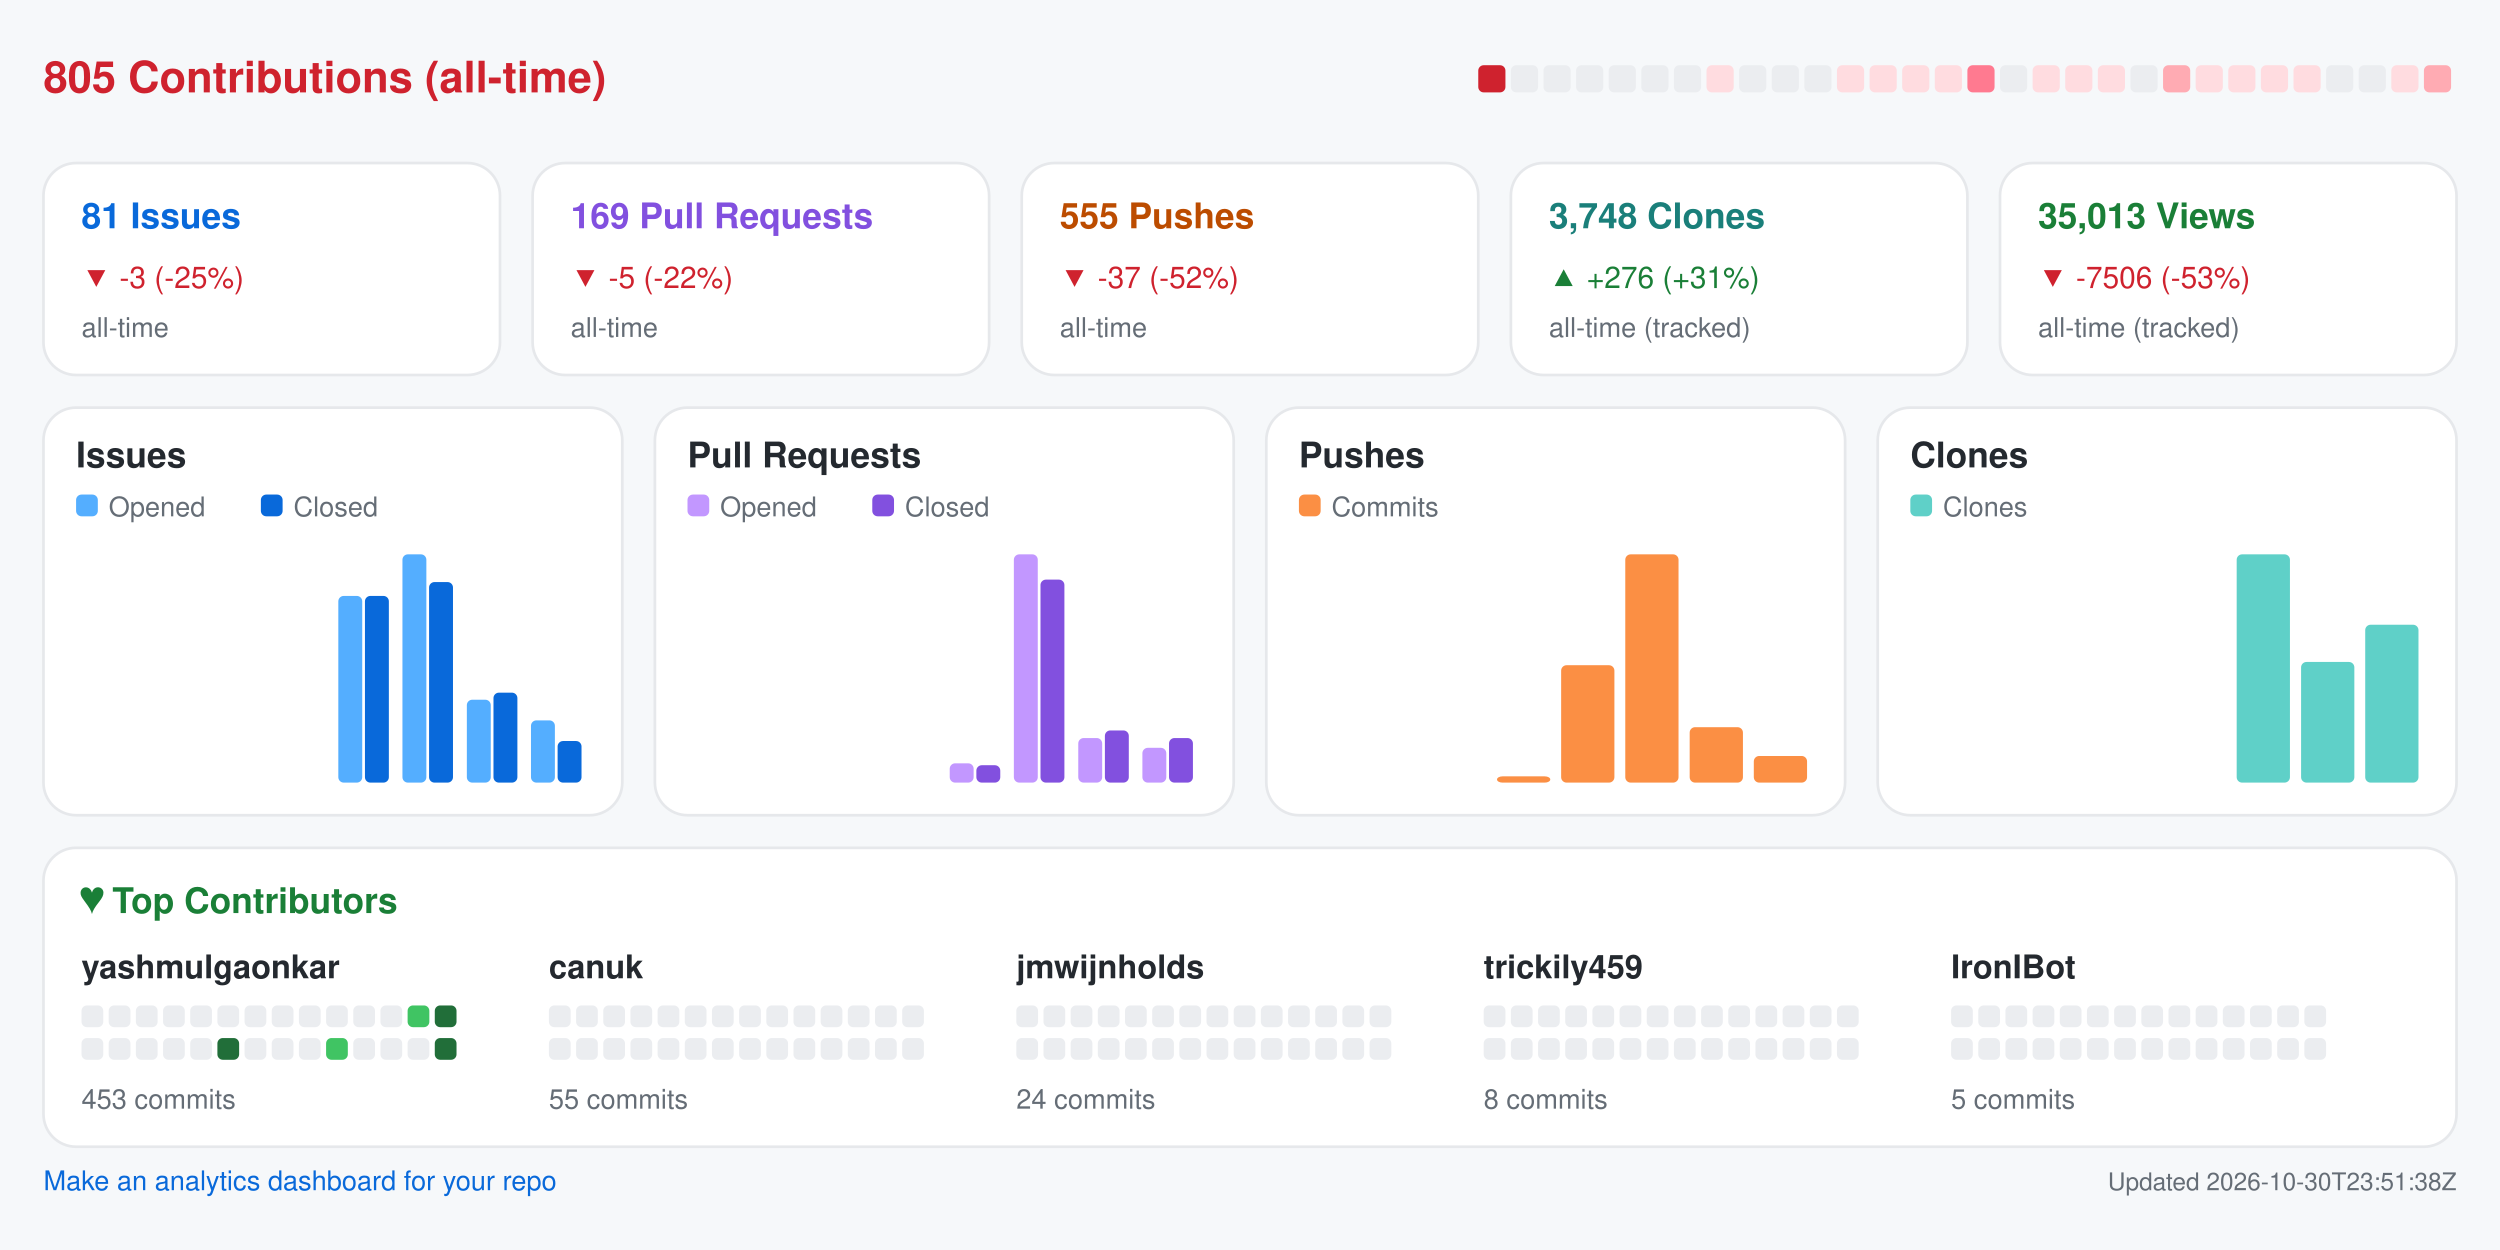
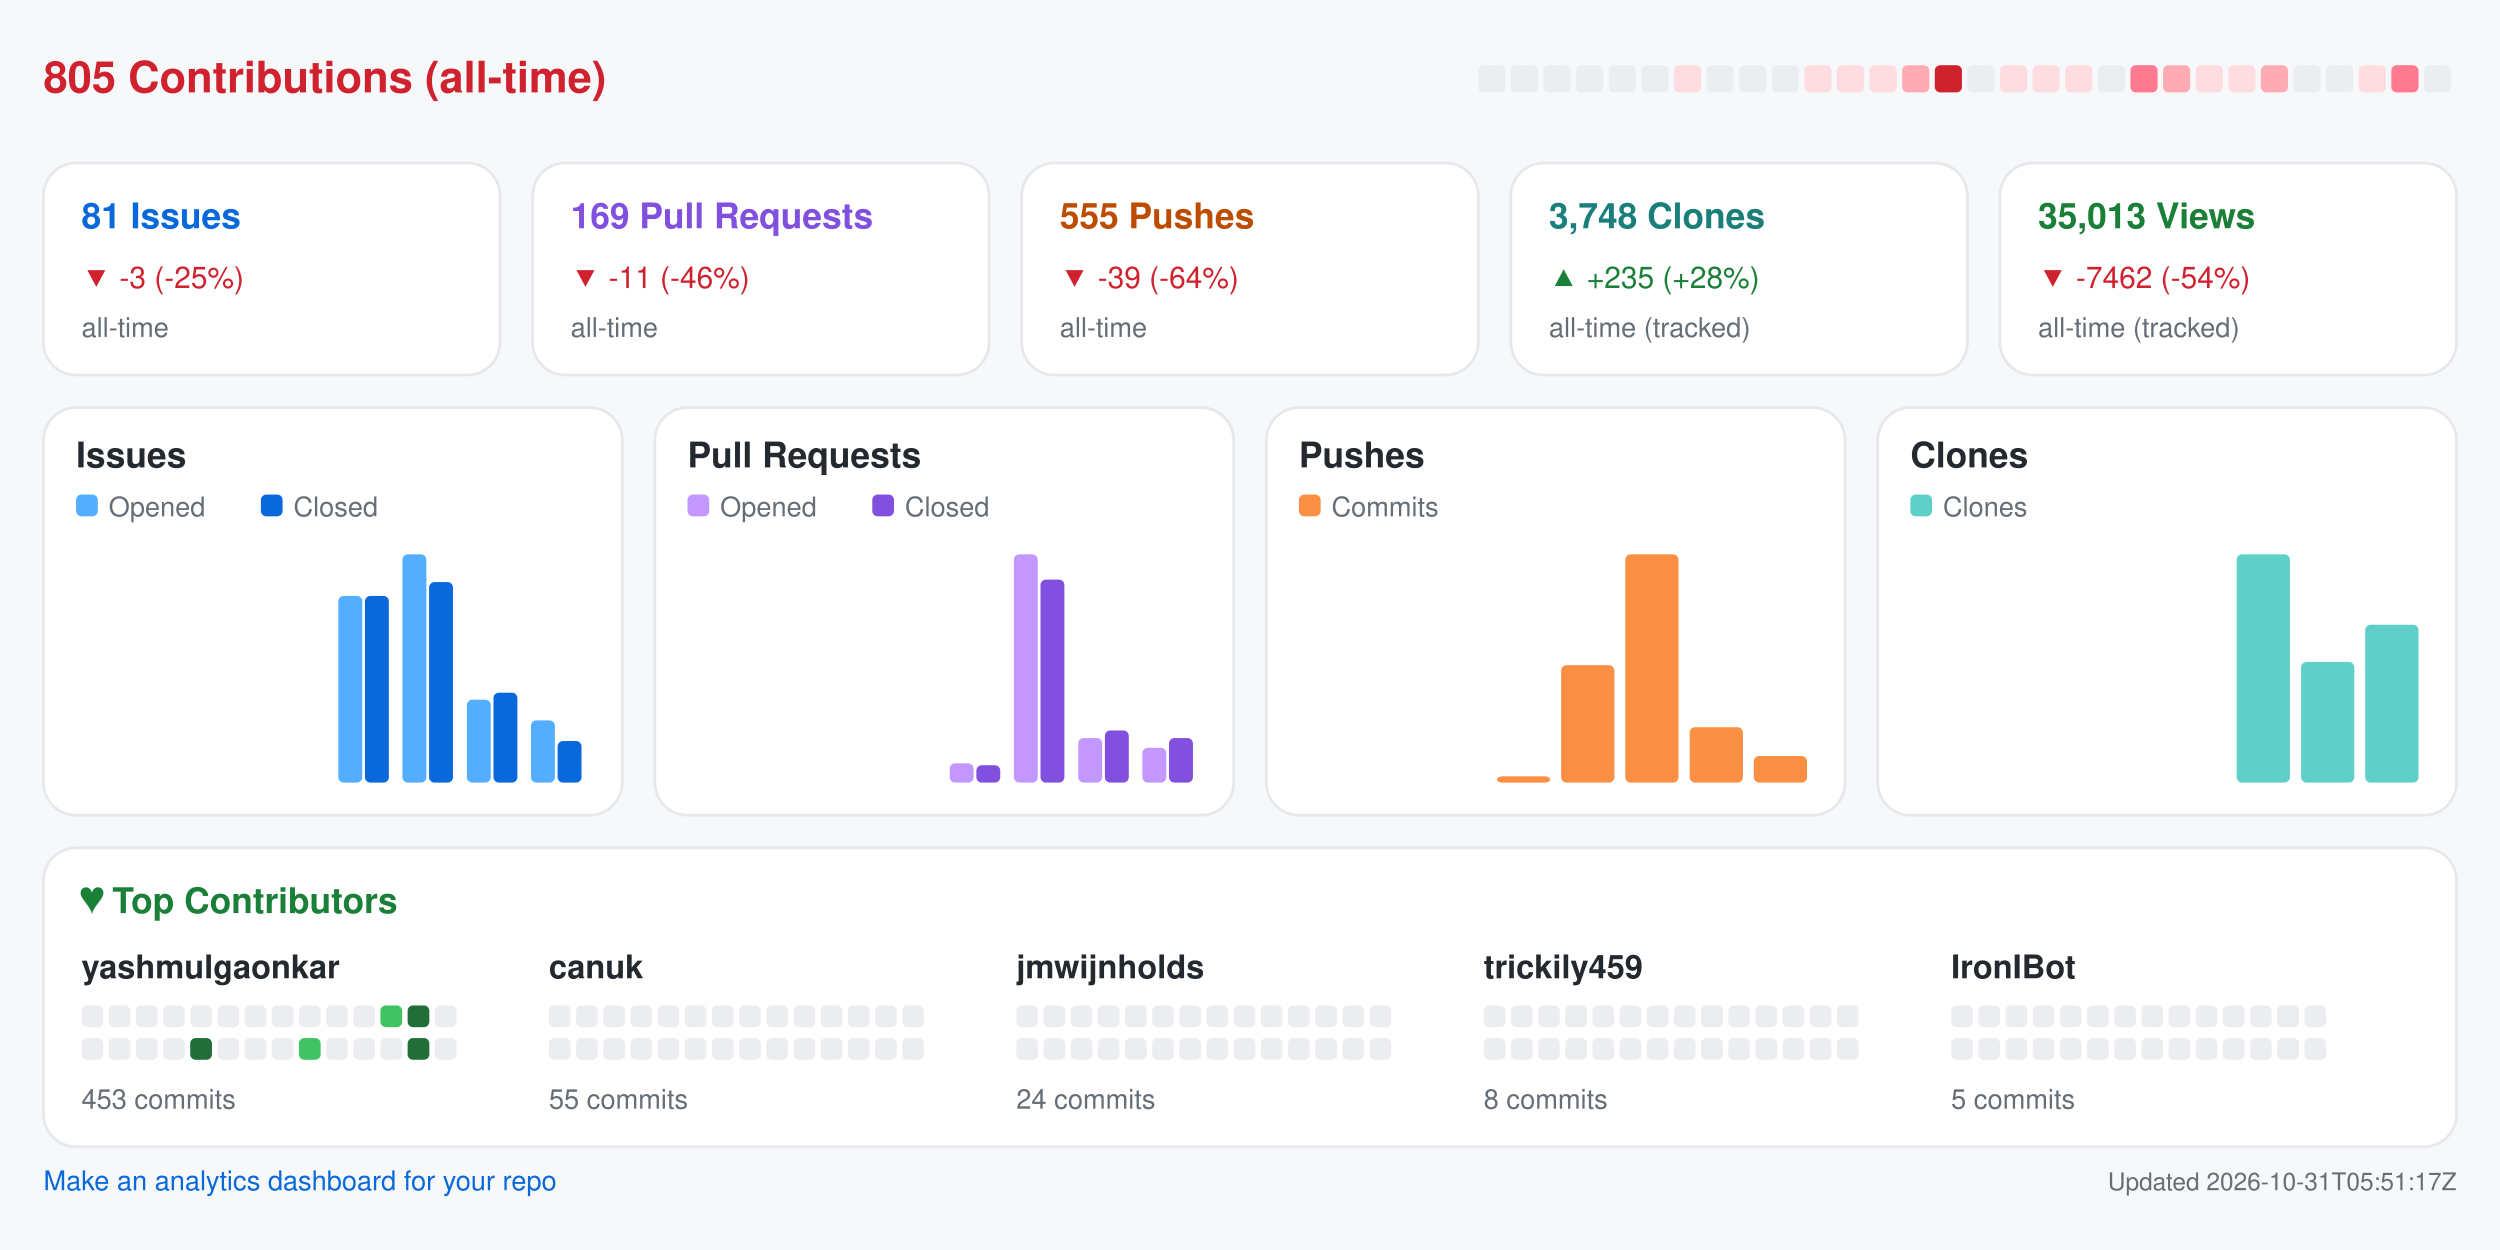
<svg xmlns="http://www.w3.org/2000/svg" width="920" height="460" viewBox="0 0 920 460" role="img" aria-label="Repository analytics for yashmulgaonkar/FlightScnr_Pi">
  <rect x="0.0" y="0.0" width="920.0" height="460.0" rx="0" fill="#f6f8fa" />
  <text x="16.0" y="34.0" fill="#cf222e" font-size="16" font-family="-apple-system,BlinkMacSystemFont,Segoe UI,Helvetica,Arial,sans-serif" font-weight="600" text-anchor="start">805 Contributions (all-time)</text>
-   <rect x="544.0" y="24.0" width="10.0" height="10.0" rx="2" fill="#cf222e" />
+   <rect x="544.0" y="24.0" width="10.0" height="10.0" rx="2" fill="#ebedf0" />
  <rect x="556.0" y="24.0" width="10.0" height="10.0" rx="2" fill="#ebedf0" />
  <rect x="568.0" y="24.0" width="10.0" height="10.0" rx="2" fill="#ebedf0" />
  <rect x="580.0" y="24.0" width="10.0" height="10.0" rx="2" fill="#ebedf0" />
  <rect x="592.0" y="24.0" width="10.0" height="10.0" rx="2" fill="#ebedf0" />
  <rect x="604.0" y="24.0" width="10.0" height="10.0" rx="2" fill="#ebedf0" />
-   <rect x="616.0" y="24.0" width="10.0" height="10.0" rx="2" fill="#ebedf0" />
-   <rect x="628.0" y="24.0" width="10.0" height="10.0" rx="2" fill="#ffdce0" />
+   <rect x="616.0" y="24.0" width="10.0" height="10.0" rx="2" fill="#ffdce0" />
+   <rect x="628.0" y="24.0" width="10.0" height="10.0" rx="2" fill="#ebedf0" />
  <rect x="640.0" y="24.0" width="10.0" height="10.0" rx="2" fill="#ebedf0" />
  <rect x="652.0" y="24.0" width="10.0" height="10.0" rx="2" fill="#ebedf0" />
-   <rect x="664.0" y="24.0" width="10.0" height="10.0" rx="2" fill="#ebedf0" />
+   <rect x="664.0" y="24.0" width="10.0" height="10.0" rx="2" fill="#ffdce0" />
  <rect x="676.0" y="24.0" width="10.0" height="10.0" rx="2" fill="#ffdce0" />
  <rect x="688.0" y="24.0" width="10.0" height="10.0" rx="2" fill="#ffdce0" />
-   <rect x="700.0" y="24.0" width="10.0" height="10.0" rx="2" fill="#ffdce0" />
-   <rect x="712.0" y="24.0" width="10.0" height="10.0" rx="2" fill="#ffdce0" />
-   <rect x="724.0" y="24.0" width="10.0" height="10.0" rx="2" fill="#ff7a90" />
-   <rect x="736.0" y="24.0" width="10.0" height="10.0" rx="2" fill="#ebedf0" />
+   <rect x="700.0" y="24.0" width="10.0" height="10.0" rx="2" fill="#ffabb3" />
+   <rect x="712.0" y="24.0" width="10.0" height="10.0" rx="2" fill="#cf222e" />
+   <rect x="724.0" y="24.0" width="10.0" height="10.0" rx="2" fill="#ebedf0" />
+   <rect x="736.0" y="24.0" width="10.0" height="10.0" rx="2" fill="#ffdce0" />
  <rect x="748.0" y="24.0" width="10.0" height="10.0" rx="2" fill="#ffdce0" />
  <rect x="760.0" y="24.0" width="10.0" height="10.0" rx="2" fill="#ffdce0" />
-   <rect x="772.0" y="24.0" width="10.0" height="10.0" rx="2" fill="#ffdce0" />
-   <rect x="784.0" y="24.0" width="10.0" height="10.0" rx="2" fill="#ebedf0" />
+   <rect x="772.0" y="24.0" width="10.0" height="10.0" rx="2" fill="#ebedf0" />
+   <rect x="784.0" y="24.0" width="10.0" height="10.0" rx="2" fill="#ff7a90" />
  <rect x="796.0" y="24.0" width="10.0" height="10.0" rx="2" fill="#ffabb3" />
  <rect x="808.0" y="24.0" width="10.0" height="10.0" rx="2" fill="#ffdce0" />
  <rect x="820.0" y="24.0" width="10.0" height="10.0" rx="2" fill="#ffdce0" />
-   <rect x="832.0" y="24.0" width="10.0" height="10.0" rx="2" fill="#ffdce0" />
-   <rect x="844.0" y="24.0" width="10.0" height="10.0" rx="2" fill="#ffdce0" />
+   <rect x="832.0" y="24.0" width="10.0" height="10.0" rx="2" fill="#ffabb3" />
+   <rect x="844.0" y="24.0" width="10.0" height="10.0" rx="2" fill="#ebedf0" />
  <rect x="856.0" y="24.0" width="10.0" height="10.0" rx="2" fill="#ebedf0" />
-   <rect x="868.0" y="24.0" width="10.0" height="10.0" rx="2" fill="#ebedf0" />
-   <rect x="880.0" y="24.0" width="10.0" height="10.0" rx="2" fill="#ffdce0" />
-   <rect x="892.0" y="24.0" width="10.0" height="10.0" rx="2" fill="#ffabb3" />
+   <rect x="868.0" y="24.0" width="10.0" height="10.0" rx="2" fill="#ffdce0" />
+   <rect x="880.0" y="24.0" width="10.0" height="10.0" rx="2" fill="#ff7a90" />
+   <rect x="892.0" y="24.0" width="10.0" height="10.0" rx="2" fill="#ebedf0" />
  <rect x="16.0" y="60.0" width="168.0" height="78.0" rx="12" fill="#ffffff" stroke="#e6e8eb" />
  <text x="30.0" y="84.0" fill="#0969da" font-size="13" font-family="-apple-system,BlinkMacSystemFont,Segoe UI,Helvetica,Arial,sans-serif" font-weight="600" text-anchor="start">81 Issues</text>
  <text x="30.0" y="106.0" fill="#cf222e" font-size="11" font-family="-apple-system,BlinkMacSystemFont,Segoe UI,Helvetica,Arial,sans-serif" font-weight="400" text-anchor="start">▼ -3 (-25%)</text>
  <text x="30.0" y="124.0" fill="#656d76" font-size="10" font-family="-apple-system,BlinkMacSystemFont,Segoe UI,Helvetica,Arial,sans-serif" font-weight="400" text-anchor="start">all-time</text>
  <rect x="196.0" y="60.0" width="168.0" height="78.0" rx="12" fill="#ffffff" stroke="#e6e8eb" />
  <text x="210.0" y="84.0" fill="#8250df" font-size="13" font-family="-apple-system,BlinkMacSystemFont,Segoe UI,Helvetica,Arial,sans-serif" font-weight="600" text-anchor="start">169 Pull Requests</text>
-   <text x="210.0" y="106.0" fill="#cf222e" font-size="11" font-family="-apple-system,BlinkMacSystemFont,Segoe UI,Helvetica,Arial,sans-serif" font-weight="400" text-anchor="start">▼ -5 (-22%)</text>
+   <text x="210.0" y="106.0" fill="#cf222e" font-size="11" font-family="-apple-system,BlinkMacSystemFont,Segoe UI,Helvetica,Arial,sans-serif" font-weight="400" text-anchor="start">▼ -11 (-46%)</text>
  <text x="210.0" y="124.0" fill="#656d76" font-size="10" font-family="-apple-system,BlinkMacSystemFont,Segoe UI,Helvetica,Arial,sans-serif" font-weight="400" text-anchor="start">all-time</text>
  <rect x="376.0" y="60.0" width="168.0" height="78.0" rx="12" fill="#ffffff" stroke="#e6e8eb" />
  <text x="390.0" y="84.0" fill="#bc4c00" font-size="13" font-family="-apple-system,BlinkMacSystemFont,Segoe UI,Helvetica,Arial,sans-serif" font-weight="600" text-anchor="start">555 Pushes</text>
-   <text x="390.0" y="106.0" fill="#cf222e" font-size="11" font-family="-apple-system,BlinkMacSystemFont,Segoe UI,Helvetica,Arial,sans-serif" font-weight="400" text-anchor="start">▼ -37 (-52%)</text>
+   <text x="390.0" y="106.0" fill="#cf222e" font-size="11" font-family="-apple-system,BlinkMacSystemFont,Segoe UI,Helvetica,Arial,sans-serif" font-weight="400" text-anchor="start">▼ -39 (-64%)</text>
  <text x="390.0" y="124.0" fill="#656d76" font-size="10" font-family="-apple-system,BlinkMacSystemFont,Segoe UI,Helvetica,Arial,sans-serif" font-weight="400" text-anchor="start">all-time</text>
  <rect x="556.0" y="60.0" width="168.0" height="78.0" rx="12" fill="#ffffff" stroke="#e6e8eb" />
  <text x="570.0" y="84.0" fill="#1a7f7a" font-size="13" font-family="-apple-system,BlinkMacSystemFont,Segoe UI,Helvetica,Arial,sans-serif" font-weight="600" text-anchor="start">3,748 Clones</text>
-   <text x="570.0" y="106.0" fill="#1a7f37" font-size="11" font-family="-apple-system,BlinkMacSystemFont,Segoe UI,Helvetica,Arial,sans-serif" font-weight="400" text-anchor="start">▲ +276 (+31%)</text>
+   <text x="570.0" y="106.0" fill="#1a7f37" font-size="11" font-family="-apple-system,BlinkMacSystemFont,Segoe UI,Helvetica,Arial,sans-serif" font-weight="400" text-anchor="start">▲ +235 (+28%)</text>
  <text x="570.0" y="124.0" fill="#656d76" font-size="10" font-family="-apple-system,BlinkMacSystemFont,Segoe UI,Helvetica,Arial,sans-serif" font-weight="400" text-anchor="start">all-time (tracked)</text>
  <rect x="736.0" y="60.0" width="168.0" height="78.0" rx="12" fill="#ffffff" stroke="#e6e8eb" />
  <text x="750.0" y="84.0" fill="#1a7f37" font-size="13" font-family="-apple-system,BlinkMacSystemFont,Segoe UI,Helvetica,Arial,sans-serif" font-weight="600" text-anchor="start">35,013 Views</text>
-   <text x="750.0" y="106.0" fill="#cf222e" font-size="11" font-family="-apple-system,BlinkMacSystemFont,Segoe UI,Helvetica,Arial,sans-serif" font-weight="400" text-anchor="start">▼ -7506 (-53%)</text>
+   <text x="750.0" y="106.0" fill="#cf222e" font-size="11" font-family="-apple-system,BlinkMacSystemFont,Segoe UI,Helvetica,Arial,sans-serif" font-weight="400" text-anchor="start">▼ -7462 (-54%)</text>
  <text x="750.0" y="124.0" fill="#656d76" font-size="10" font-family="-apple-system,BlinkMacSystemFont,Segoe UI,Helvetica,Arial,sans-serif" font-weight="400" text-anchor="start">all-time (tracked)</text>
  <rect x="16.0" y="150.0" width="213.0" height="150.0" rx="12" fill="#ffffff" stroke="#e6e8eb" />
  <text x="28.0" y="172.0" fill="#24292f" font-size="13" font-family="-apple-system,BlinkMacSystemFont,Segoe UI,Helvetica,Arial,sans-serif" font-weight="600" text-anchor="start">Issues</text>
  <rect x="28.0" y="182.0" width="8.0" height="8.0" rx="2" fill="#54aeff" />
  <text x="40.0" y="190.0" fill="#656d76" font-size="10" font-family="-apple-system,BlinkMacSystemFont,Segoe UI,Helvetica,Arial,sans-serif" font-weight="400" text-anchor="start">Opened</text>
  <rect x="96.0" y="182.0" width="8.0" height="8.0" rx="2" fill="#0969da" />
  <text x="108.0" y="190.0" fill="#656d76" font-size="10" font-family="-apple-system,BlinkMacSystemFont,Segoe UI,Helvetica,Arial,sans-serif" font-weight="400" text-anchor="start">Closed</text>
  <rect x="30.0" y="288.0" width="8.8" height="0.0" rx="2" fill="#54aeff" />
  <rect x="39.8" y="288.0" width="8.8" height="0.0" rx="2" fill="#0969da" />
  <rect x="53.6" y="288.0" width="8.8" height="0.0" rx="2" fill="#54aeff" />
  <rect x="63.4" y="288.0" width="8.8" height="0.0" rx="2" fill="#0969da" />
  <rect x="77.2" y="288.0" width="8.8" height="0.0" rx="2" fill="#54aeff" />
  <rect x="87.1" y="288.0" width="8.8" height="0.0" rx="2" fill="#0969da" />
  <rect x="100.9" y="288.0" width="8.8" height="0.0" rx="2" fill="#54aeff" />
  <rect x="110.7" y="288.0" width="8.8" height="0.0" rx="2" fill="#0969da" />
  <rect x="124.5" y="219.3" width="8.8" height="68.7" rx="2" fill="#54aeff" />
  <rect x="134.3" y="219.3" width="8.8" height="68.7" rx="2" fill="#0969da" />
  <rect x="148.1" y="204.0" width="8.8" height="84.0" rx="2" fill="#54aeff" />
  <rect x="157.9" y="214.2" width="8.8" height="73.8" rx="2" fill="#0969da" />
  <rect x="171.8" y="257.5" width="8.8" height="30.5" rx="2" fill="#54aeff" />
  <rect x="181.6" y="254.9" width="8.8" height="33.1" rx="2" fill="#0969da" />
  <rect x="195.4" y="265.1" width="8.8" height="22.9" rx="2" fill="#54aeff" />
  <rect x="205.2" y="272.7" width="8.8" height="15.3" rx="2" fill="#0969da" />
  <rect x="241.0" y="150.0" width="213.0" height="150.0" rx="12" fill="#ffffff" stroke="#e6e8eb" />
  <text x="253.0" y="172.0" fill="#24292f" font-size="13" font-family="-apple-system,BlinkMacSystemFont,Segoe UI,Helvetica,Arial,sans-serif" font-weight="600" text-anchor="start">Pull Requests</text>
  <rect x="253.0" y="182.0" width="8.0" height="8.0" rx="2" fill="#c297ff" />
  <text x="265.0" y="190.0" fill="#656d76" font-size="10" font-family="-apple-system,BlinkMacSystemFont,Segoe UI,Helvetica,Arial,sans-serif" font-weight="400" text-anchor="start">Opened</text>
  <rect x="321.0" y="182.0" width="8.0" height="8.0" rx="2" fill="#8250df" />
  <text x="333.0" y="190.0" fill="#656d76" font-size="10" font-family="-apple-system,BlinkMacSystemFont,Segoe UI,Helvetica,Arial,sans-serif" font-weight="400" text-anchor="start">Closed</text>
  <rect x="255.0" y="288.0" width="8.8" height="0.0" rx="2" fill="#c297ff" />
  <rect x="264.8" y="288.0" width="8.8" height="0.0" rx="2" fill="#8250df" />
  <rect x="278.6" y="288.0" width="8.8" height="0.0" rx="2" fill="#c297ff" />
  <rect x="288.4" y="288.0" width="8.8" height="0.0" rx="2" fill="#8250df" />
  <rect x="302.2" y="288.0" width="8.8" height="0.0" rx="2" fill="#c297ff" />
  <rect x="312.1" y="288.0" width="8.8" height="0.0" rx="2" fill="#8250df" />
  <rect x="325.9" y="288.0" width="8.8" height="0.0" rx="2" fill="#c297ff" />
  <rect x="335.7" y="288.0" width="8.8" height="0.0" rx="2" fill="#8250df" />
  <rect x="349.5" y="280.9" width="8.8" height="7.1" rx="2" fill="#c297ff" />
  <rect x="359.3" y="281.6" width="8.8" height="6.4" rx="2" fill="#8250df" />
  <rect x="373.1" y="204.0" width="8.8" height="84.0" rx="2" fill="#c297ff" />
  <rect x="382.9" y="213.3" width="8.8" height="74.7" rx="2" fill="#8250df" />
  <rect x="396.8" y="271.6" width="8.8" height="16.4" rx="2" fill="#c297ff" />
  <rect x="406.6" y="268.8" width="8.8" height="19.2" rx="2" fill="#8250df" />
  <rect x="420.4" y="275.2" width="8.8" height="12.8" rx="2" fill="#c297ff" />
  <rect x="430.2" y="271.6" width="8.8" height="16.4" rx="2" fill="#8250df" />
  <rect x="466.0" y="150.0" width="213.0" height="150.0" rx="12" fill="#ffffff" stroke="#e6e8eb" />
  <text x="478.0" y="172.0" fill="#24292f" font-size="13" font-family="-apple-system,BlinkMacSystemFont,Segoe UI,Helvetica,Arial,sans-serif" font-weight="600" text-anchor="start">Pushes</text>
  <rect x="478.0" y="182.0" width="8.0" height="8.0" rx="2" fill="#fb8f44" />
  <text x="490.0" y="190.0" fill="#656d76" font-size="10" font-family="-apple-system,BlinkMacSystemFont,Segoe UI,Helvetica,Arial,sans-serif" font-weight="400" text-anchor="start">Commits</text>
  <rect x="480.0" y="288.0" width="19.6" height="0.0" rx="2" fill="#fb8f44" />
  <rect x="503.6" y="288.0" width="19.6" height="0.0" rx="2" fill="#fb8f44" />
  <rect x="527.2" y="288.0" width="19.6" height="0.0" rx="2" fill="#fb8f44" />
  <rect x="550.9" y="285.7" width="19.6" height="2.3" rx="2" fill="#fb8f44" />
  <rect x="574.5" y="244.8" width="19.6" height="43.2" rx="2" fill="#fb8f44" />
  <rect x="598.1" y="204.0" width="19.6" height="84.0" rx="2" fill="#fb8f44" />
  <rect x="621.8" y="267.6" width="19.6" height="20.4" rx="2" fill="#fb8f44" />
  <rect x="645.4" y="278.2" width="19.6" height="9.8" rx="2" fill="#fb8f44" />
  <rect x="691.0" y="150.0" width="213.0" height="150.0" rx="12" fill="#ffffff" stroke="#e6e8eb" />
  <text x="703.0" y="172.0" fill="#24292f" font-size="13" font-family="-apple-system,BlinkMacSystemFont,Segoe UI,Helvetica,Arial,sans-serif" font-weight="600" text-anchor="start">Clones</text>
  <rect x="703.0" y="182.0" width="8.0" height="8.0" rx="2" fill="#5fd0c8" />
  <text x="715.0" y="190.0" fill="#656d76" font-size="10" font-family="-apple-system,BlinkMacSystemFont,Segoe UI,Helvetica,Arial,sans-serif" font-weight="400" text-anchor="start">Clones</text>
  <rect x="705.0" y="288.0" width="19.6" height="0.0" rx="2" fill="#5fd0c8" />
  <rect x="728.6" y="288.0" width="19.6" height="0.0" rx="2" fill="#5fd0c8" />
  <rect x="752.2" y="288.0" width="19.6" height="0.0" rx="2" fill="#5fd0c8" />
  <rect x="775.9" y="288.0" width="19.6" height="0.0" rx="2" fill="#5fd0c8" />
  <rect x="799.5" y="288.0" width="19.6" height="0.0" rx="2" fill="#5fd0c8" />
  <rect x="823.1" y="204.0" width="19.6" height="84.0" rx="2" fill="#5fd0c8" />
  <rect x="846.8" y="243.6" width="19.6" height="44.4" rx="2" fill="#5fd0c8" />
  <rect x="870.4" y="229.9" width="19.6" height="58.1" rx="2" fill="#5fd0c8" />
  <rect x="16.0" y="312.0" width="888.0" height="110.0" rx="12" fill="#ffffff" stroke="#e6e8eb" />
  <text x="30.0" y="336.0" fill="#1a7f37" font-size="13" font-family="-apple-system,BlinkMacSystemFont,Segoe UI,Helvetica,Arial,sans-serif" font-weight="600" text-anchor="start">♥  Top Contributors</text>
  <text x="30.0" y="360.0" fill="#24292f" font-size="12" font-family="-apple-system,BlinkMacSystemFont,Segoe UI,Helvetica,Arial,sans-serif" font-weight="600" text-anchor="start">yashmulgaonkar</text>
  <rect x="30.0" y="370.0" width="8.0" height="8.0" rx="2" fill="#ebedf0" />
  <rect x="40.0" y="370.0" width="8.0" height="8.0" rx="2" fill="#ebedf0" />
  <rect x="50.0" y="370.0" width="8.0" height="8.0" rx="2" fill="#ebedf0" />
  <rect x="60.0" y="370.0" width="8.0" height="8.0" rx="2" fill="#ebedf0" />
  <rect x="70.0" y="370.0" width="8.0" height="8.0" rx="2" fill="#ebedf0" />
  <rect x="80.0" y="370.0" width="8.0" height="8.0" rx="2" fill="#ebedf0" />
  <rect x="90.0" y="370.0" width="8.0" height="8.0" rx="2" fill="#ebedf0" />
  <rect x="100.0" y="370.0" width="8.0" height="8.0" rx="2" fill="#ebedf0" />
  <rect x="110.0" y="370.0" width="8.0" height="8.0" rx="2" fill="#ebedf0" />
  <rect x="120.0" y="370.0" width="8.0" height="8.0" rx="2" fill="#ebedf0" />
  <rect x="130.0" y="370.0" width="8.0" height="8.0" rx="2" fill="#ebedf0" />
-   <rect x="140.0" y="370.0" width="8.0" height="8.0" rx="2" fill="#ebedf0" />
-   <rect x="150.0" y="370.0" width="8.0" height="8.0" rx="2" fill="#40c463" />
-   <rect x="160.0" y="370.0" width="8.0" height="8.0" rx="2" fill="#216e39" />
+   <rect x="140.0" y="370.0" width="8.0" height="8.0" rx="2" fill="#40c463" />
+   <rect x="150.0" y="370.0" width="8.0" height="8.0" rx="2" fill="#216e39" />
+   <rect x="160.0" y="370.0" width="8.0" height="8.0" rx="2" fill="#ebedf0" />
  <rect x="30.0" y="382.0" width="8.0" height="8.0" rx="2" fill="#ebedf0" />
  <rect x="40.0" y="382.0" width="8.0" height="8.0" rx="2" fill="#ebedf0" />
  <rect x="50.0" y="382.0" width="8.0" height="8.0" rx="2" fill="#ebedf0" />
  <rect x="60.0" y="382.0" width="8.0" height="8.0" rx="2" fill="#ebedf0" />
-   <rect x="70.0" y="382.0" width="8.0" height="8.0" rx="2" fill="#ebedf0" />
-   <rect x="80.0" y="382.0" width="8.0" height="8.0" rx="2" fill="#216e39" />
+   <rect x="70.0" y="382.0" width="8.0" height="8.0" rx="2" fill="#216e39" />
+   <rect x="80.0" y="382.0" width="8.0" height="8.0" rx="2" fill="#ebedf0" />
  <rect x="90.0" y="382.0" width="8.0" height="8.0" rx="2" fill="#ebedf0" />
  <rect x="100.0" y="382.0" width="8.0" height="8.0" rx="2" fill="#ebedf0" />
-   <rect x="110.0" y="382.0" width="8.0" height="8.0" rx="2" fill="#ebedf0" />
-   <rect x="120.0" y="382.0" width="8.0" height="8.0" rx="2" fill="#40c463" />
+   <rect x="110.0" y="382.0" width="8.0" height="8.0" rx="2" fill="#40c463" />
+   <rect x="120.0" y="382.0" width="8.0" height="8.0" rx="2" fill="#ebedf0" />
  <rect x="130.0" y="382.0" width="8.0" height="8.0" rx="2" fill="#ebedf0" />
  <rect x="140.0" y="382.0" width="8.0" height="8.0" rx="2" fill="#ebedf0" />
-   <rect x="150.0" y="382.0" width="8.0" height="8.0" rx="2" fill="#ebedf0" />
-   <rect x="160.0" y="382.0" width="8.0" height="8.0" rx="2" fill="#216e39" />
+   <rect x="150.0" y="382.0" width="8.0" height="8.0" rx="2" fill="#216e39" />
+   <rect x="160.0" y="382.0" width="8.0" height="8.0" rx="2" fill="#ebedf0" />
  <text x="30.0" y="408.0" fill="#656d76" font-size="10" font-family="-apple-system,BlinkMacSystemFont,Segoe UI,Helvetica,Arial,sans-serif" font-weight="400" text-anchor="start">453 commits</text>
  <text x="202.0" y="360.0" fill="#24292f" font-size="12" font-family="-apple-system,BlinkMacSystemFont,Segoe UI,Helvetica,Arial,sans-serif" font-weight="600" text-anchor="start">canuk</text>
  <rect x="202.0" y="370.0" width="8.0" height="8.0" rx="2" fill="#ebedf0" />
  <rect x="212.0" y="370.0" width="8.0" height="8.0" rx="2" fill="#ebedf0" />
  <rect x="222.0" y="370.0" width="8.0" height="8.0" rx="2" fill="#ebedf0" />
  <rect x="232.0" y="370.0" width="8.0" height="8.0" rx="2" fill="#ebedf0" />
  <rect x="242.0" y="370.0" width="8.0" height="8.0" rx="2" fill="#ebedf0" />
  <rect x="252.0" y="370.0" width="8.0" height="8.0" rx="2" fill="#ebedf0" />
  <rect x="262.0" y="370.0" width="8.0" height="8.0" rx="2" fill="#ebedf0" />
  <rect x="272.0" y="370.0" width="8.0" height="8.0" rx="2" fill="#ebedf0" />
  <rect x="282.0" y="370.0" width="8.0" height="8.0" rx="2" fill="#ebedf0" />
  <rect x="292.0" y="370.0" width="8.0" height="8.0" rx="2" fill="#ebedf0" />
  <rect x="302.0" y="370.0" width="8.0" height="8.0" rx="2" fill="#ebedf0" />
  <rect x="312.0" y="370.0" width="8.0" height="8.0" rx="2" fill="#ebedf0" />
  <rect x="322.0" y="370.0" width="8.0" height="8.0" rx="2" fill="#ebedf0" />
  <rect x="332.0" y="370.0" width="8.0" height="8.0" rx="2" fill="#ebedf0" />
  <rect x="202.0" y="382.0" width="8.0" height="8.0" rx="2" fill="#ebedf0" />
  <rect x="212.0" y="382.0" width="8.0" height="8.0" rx="2" fill="#ebedf0" />
  <rect x="222.0" y="382.0" width="8.0" height="8.0" rx="2" fill="#ebedf0" />
  <rect x="232.0" y="382.0" width="8.0" height="8.0" rx="2" fill="#ebedf0" />
  <rect x="242.0" y="382.0" width="8.0" height="8.0" rx="2" fill="#ebedf0" />
  <rect x="252.0" y="382.0" width="8.0" height="8.0" rx="2" fill="#ebedf0" />
  <rect x="262.0" y="382.0" width="8.0" height="8.0" rx="2" fill="#ebedf0" />
  <rect x="272.0" y="382.0" width="8.0" height="8.0" rx="2" fill="#ebedf0" />
  <rect x="282.0" y="382.0" width="8.0" height="8.0" rx="2" fill="#ebedf0" />
  <rect x="292.0" y="382.0" width="8.0" height="8.0" rx="2" fill="#ebedf0" />
  <rect x="302.0" y="382.0" width="8.0" height="8.0" rx="2" fill="#ebedf0" />
  <rect x="312.0" y="382.0" width="8.0" height="8.0" rx="2" fill="#ebedf0" />
  <rect x="322.0" y="382.0" width="8.0" height="8.0" rx="2" fill="#ebedf0" />
  <rect x="332.0" y="382.0" width="8.0" height="8.0" rx="2" fill="#ebedf0" />
  <text x="202.0" y="408.0" fill="#656d76" font-size="10" font-family="-apple-system,BlinkMacSystemFont,Segoe UI,Helvetica,Arial,sans-serif" font-weight="400" text-anchor="start">55 commits</text>
  <text x="374.0" y="360.0" fill="#24292f" font-size="12" font-family="-apple-system,BlinkMacSystemFont,Segoe UI,Helvetica,Arial,sans-serif" font-weight="600" text-anchor="start">jmwijnholds</text>
  <rect x="374.0" y="370.0" width="8.0" height="8.0" rx="2" fill="#ebedf0" />
  <rect x="384.0" y="370.0" width="8.0" height="8.0" rx="2" fill="#ebedf0" />
  <rect x="394.0" y="370.0" width="8.0" height="8.0" rx="2" fill="#ebedf0" />
  <rect x="404.0" y="370.0" width="8.0" height="8.0" rx="2" fill="#ebedf0" />
  <rect x="414.0" y="370.0" width="8.0" height="8.0" rx="2" fill="#ebedf0" />
  <rect x="424.0" y="370.0" width="8.0" height="8.0" rx="2" fill="#ebedf0" />
  <rect x="434.0" y="370.0" width="8.0" height="8.0" rx="2" fill="#ebedf0" />
  <rect x="444.0" y="370.0" width="8.0" height="8.0" rx="2" fill="#ebedf0" />
  <rect x="454.0" y="370.0" width="8.0" height="8.0" rx="2" fill="#ebedf0" />
  <rect x="464.0" y="370.0" width="8.0" height="8.0" rx="2" fill="#ebedf0" />
  <rect x="474.0" y="370.0" width="8.0" height="8.0" rx="2" fill="#ebedf0" />
  <rect x="484.0" y="370.0" width="8.0" height="8.0" rx="2" fill="#ebedf0" />
  <rect x="494.0" y="370.0" width="8.0" height="8.0" rx="2" fill="#ebedf0" />
  <rect x="504.0" y="370.0" width="8.0" height="8.0" rx="2" fill="#ebedf0" />
  <rect x="374.0" y="382.0" width="8.0" height="8.0" rx="2" fill="#ebedf0" />
  <rect x="384.0" y="382.0" width="8.0" height="8.0" rx="2" fill="#ebedf0" />
  <rect x="394.0" y="382.0" width="8.0" height="8.0" rx="2" fill="#ebedf0" />
  <rect x="404.0" y="382.0" width="8.0" height="8.0" rx="2" fill="#ebedf0" />
  <rect x="414.0" y="382.0" width="8.0" height="8.0" rx="2" fill="#ebedf0" />
  <rect x="424.0" y="382.0" width="8.0" height="8.0" rx="2" fill="#ebedf0" />
  <rect x="434.0" y="382.0" width="8.0" height="8.0" rx="2" fill="#ebedf0" />
  <rect x="444.0" y="382.0" width="8.0" height="8.0" rx="2" fill="#ebedf0" />
  <rect x="454.0" y="382.0" width="8.0" height="8.0" rx="2" fill="#ebedf0" />
  <rect x="464.0" y="382.0" width="8.0" height="8.0" rx="2" fill="#ebedf0" />
  <rect x="474.0" y="382.0" width="8.0" height="8.0" rx="2" fill="#ebedf0" />
  <rect x="484.0" y="382.0" width="8.0" height="8.0" rx="2" fill="#ebedf0" />
  <rect x="494.0" y="382.0" width="8.0" height="8.0" rx="2" fill="#ebedf0" />
  <rect x="504.0" y="382.0" width="8.0" height="8.0" rx="2" fill="#ebedf0" />
  <text x="374.0" y="408.0" fill="#656d76" font-size="10" font-family="-apple-system,BlinkMacSystemFont,Segoe UI,Helvetica,Arial,sans-serif" font-weight="400" text-anchor="start">24 commits</text>
  <text x="546.0" y="360.0" fill="#24292f" font-size="12" font-family="-apple-system,BlinkMacSystemFont,Segoe UI,Helvetica,Arial,sans-serif" font-weight="600" text-anchor="start">trickily459</text>
  <rect x="546.0" y="370.0" width="8.0" height="8.0" rx="2" fill="#ebedf0" />
  <rect x="556.0" y="370.0" width="8.0" height="8.0" rx="2" fill="#ebedf0" />
  <rect x="566.0" y="370.0" width="8.0" height="8.0" rx="2" fill="#ebedf0" />
  <rect x="576.0" y="370.0" width="8.0" height="8.0" rx="2" fill="#ebedf0" />
  <rect x="586.0" y="370.0" width="8.0" height="8.0" rx="2" fill="#ebedf0" />
  <rect x="596.0" y="370.0" width="8.0" height="8.0" rx="2" fill="#ebedf0" />
  <rect x="606.0" y="370.0" width="8.0" height="8.0" rx="2" fill="#ebedf0" />
  <rect x="616.0" y="370.0" width="8.0" height="8.0" rx="2" fill="#ebedf0" />
  <rect x="626.0" y="370.0" width="8.0" height="8.0" rx="2" fill="#ebedf0" />
  <rect x="636.0" y="370.0" width="8.0" height="8.0" rx="2" fill="#ebedf0" />
  <rect x="646.0" y="370.0" width="8.0" height="8.0" rx="2" fill="#ebedf0" />
  <rect x="656.0" y="370.0" width="8.0" height="8.0" rx="2" fill="#ebedf0" />
  <rect x="666.0" y="370.0" width="8.0" height="8.0" rx="2" fill="#ebedf0" />
  <rect x="676.0" y="370.0" width="8.0" height="8.0" rx="2" fill="#ebedf0" />
  <rect x="546.0" y="382.0" width="8.0" height="8.0" rx="2" fill="#ebedf0" />
  <rect x="556.0" y="382.0" width="8.0" height="8.0" rx="2" fill="#ebedf0" />
  <rect x="566.0" y="382.0" width="8.0" height="8.0" rx="2" fill="#ebedf0" />
  <rect x="576.0" y="382.0" width="8.0" height="8.0" rx="2" fill="#ebedf0" />
  <rect x="586.0" y="382.0" width="8.0" height="8.0" rx="2" fill="#ebedf0" />
  <rect x="596.0" y="382.0" width="8.0" height="8.0" rx="2" fill="#ebedf0" />
  <rect x="606.0" y="382.0" width="8.0" height="8.0" rx="2" fill="#ebedf0" />
  <rect x="616.0" y="382.0" width="8.0" height="8.0" rx="2" fill="#ebedf0" />
  <rect x="626.0" y="382.0" width="8.0" height="8.0" rx="2" fill="#ebedf0" />
  <rect x="636.0" y="382.0" width="8.0" height="8.0" rx="2" fill="#ebedf0" />
  <rect x="646.0" y="382.0" width="8.0" height="8.0" rx="2" fill="#ebedf0" />
  <rect x="656.0" y="382.0" width="8.0" height="8.0" rx="2" fill="#ebedf0" />
  <rect x="666.0" y="382.0" width="8.0" height="8.0" rx="2" fill="#ebedf0" />
  <rect x="676.0" y="382.0" width="8.0" height="8.0" rx="2" fill="#ebedf0" />
  <text x="546.0" y="408.0" fill="#656d76" font-size="10" font-family="-apple-system,BlinkMacSystemFont,Segoe UI,Helvetica,Arial,sans-serif" font-weight="400" text-anchor="start">8 commits</text>
  <text x="718.0" y="360.0" fill="#24292f" font-size="12" font-family="-apple-system,BlinkMacSystemFont,Segoe UI,Helvetica,Arial,sans-serif" font-weight="600" text-anchor="start">IronIBot</text>
  <rect x="718.0" y="370.0" width="8.0" height="8.0" rx="2" fill="#ebedf0" />
  <rect x="728.0" y="370.0" width="8.0" height="8.0" rx="2" fill="#ebedf0" />
  <rect x="738.0" y="370.0" width="8.0" height="8.0" rx="2" fill="#ebedf0" />
  <rect x="748.0" y="370.0" width="8.0" height="8.0" rx="2" fill="#ebedf0" />
  <rect x="758.0" y="370.0" width="8.0" height="8.0" rx="2" fill="#ebedf0" />
  <rect x="768.0" y="370.0" width="8.0" height="8.0" rx="2" fill="#ebedf0" />
  <rect x="778.0" y="370.0" width="8.0" height="8.0" rx="2" fill="#ebedf0" />
  <rect x="788.0" y="370.0" width="8.0" height="8.0" rx="2" fill="#ebedf0" />
  <rect x="798.0" y="370.0" width="8.0" height="8.0" rx="2" fill="#ebedf0" />
  <rect x="808.0" y="370.0" width="8.0" height="8.0" rx="2" fill="#ebedf0" />
  <rect x="818.0" y="370.0" width="8.0" height="8.0" rx="2" fill="#ebedf0" />
  <rect x="828.0" y="370.0" width="8.0" height="8.0" rx="2" fill="#ebedf0" />
  <rect x="838.0" y="370.0" width="8.0" height="8.0" rx="2" fill="#ebedf0" />
  <rect x="848.0" y="370.0" width="8.0" height="8.0" rx="2" fill="#ebedf0" />
  <rect x="718.0" y="382.0" width="8.0" height="8.0" rx="2" fill="#ebedf0" />
  <rect x="728.0" y="382.0" width="8.0" height="8.0" rx="2" fill="#ebedf0" />
  <rect x="738.0" y="382.0" width="8.0" height="8.0" rx="2" fill="#ebedf0" />
  <rect x="748.0" y="382.0" width="8.0" height="8.0" rx="2" fill="#ebedf0" />
  <rect x="758.0" y="382.0" width="8.0" height="8.0" rx="2" fill="#ebedf0" />
  <rect x="768.0" y="382.0" width="8.0" height="8.0" rx="2" fill="#ebedf0" />
  <rect x="778.0" y="382.0" width="8.0" height="8.0" rx="2" fill="#ebedf0" />
  <rect x="788.0" y="382.0" width="8.0" height="8.0" rx="2" fill="#ebedf0" />
  <rect x="798.0" y="382.0" width="8.0" height="8.0" rx="2" fill="#ebedf0" />
  <rect x="808.0" y="382.0" width="8.0" height="8.0" rx="2" fill="#ebedf0" />
  <rect x="818.0" y="382.0" width="8.0" height="8.0" rx="2" fill="#ebedf0" />
  <rect x="828.0" y="382.0" width="8.0" height="8.0" rx="2" fill="#ebedf0" />
  <rect x="838.0" y="382.0" width="8.0" height="8.0" rx="2" fill="#ebedf0" />
  <rect x="848.0" y="382.0" width="8.0" height="8.0" rx="2" fill="#ebedf0" />
  <text x="718.0" y="408.0" fill="#656d76" font-size="10" font-family="-apple-system,BlinkMacSystemFont,Segoe UI,Helvetica,Arial,sans-serif" font-weight="400" text-anchor="start">5 commits</text>
  <a href="https://github.com/yashmulgaonkar/repo-analytics" target="_blank" rel="noopener noreferrer">
    <text x="16.0" y="438.0" fill="#0969da" font-size="10" font-family="-apple-system,BlinkMacSystemFont,Segoe UI,Helvetica,Arial,sans-serif" font-weight="400" text-anchor="start">Make an analytics dashboard for your repo</text>
  </a>
-   <text x="904.0" y="438.0" fill="#656d76" font-size="9" font-family="-apple-system,BlinkMacSystemFont,Segoe UI,Helvetica,Arial,sans-serif" font-weight="400" text-anchor="end">Updated 2026-10-30T23:51:38Z</text>
+   <text x="904.0" y="438.0" fill="#656d76" font-size="9" font-family="-apple-system,BlinkMacSystemFont,Segoe UI,Helvetica,Arial,sans-serif" font-weight="400" text-anchor="end">Updated 2026-10-31T05:51:17Z</text>
</svg>
